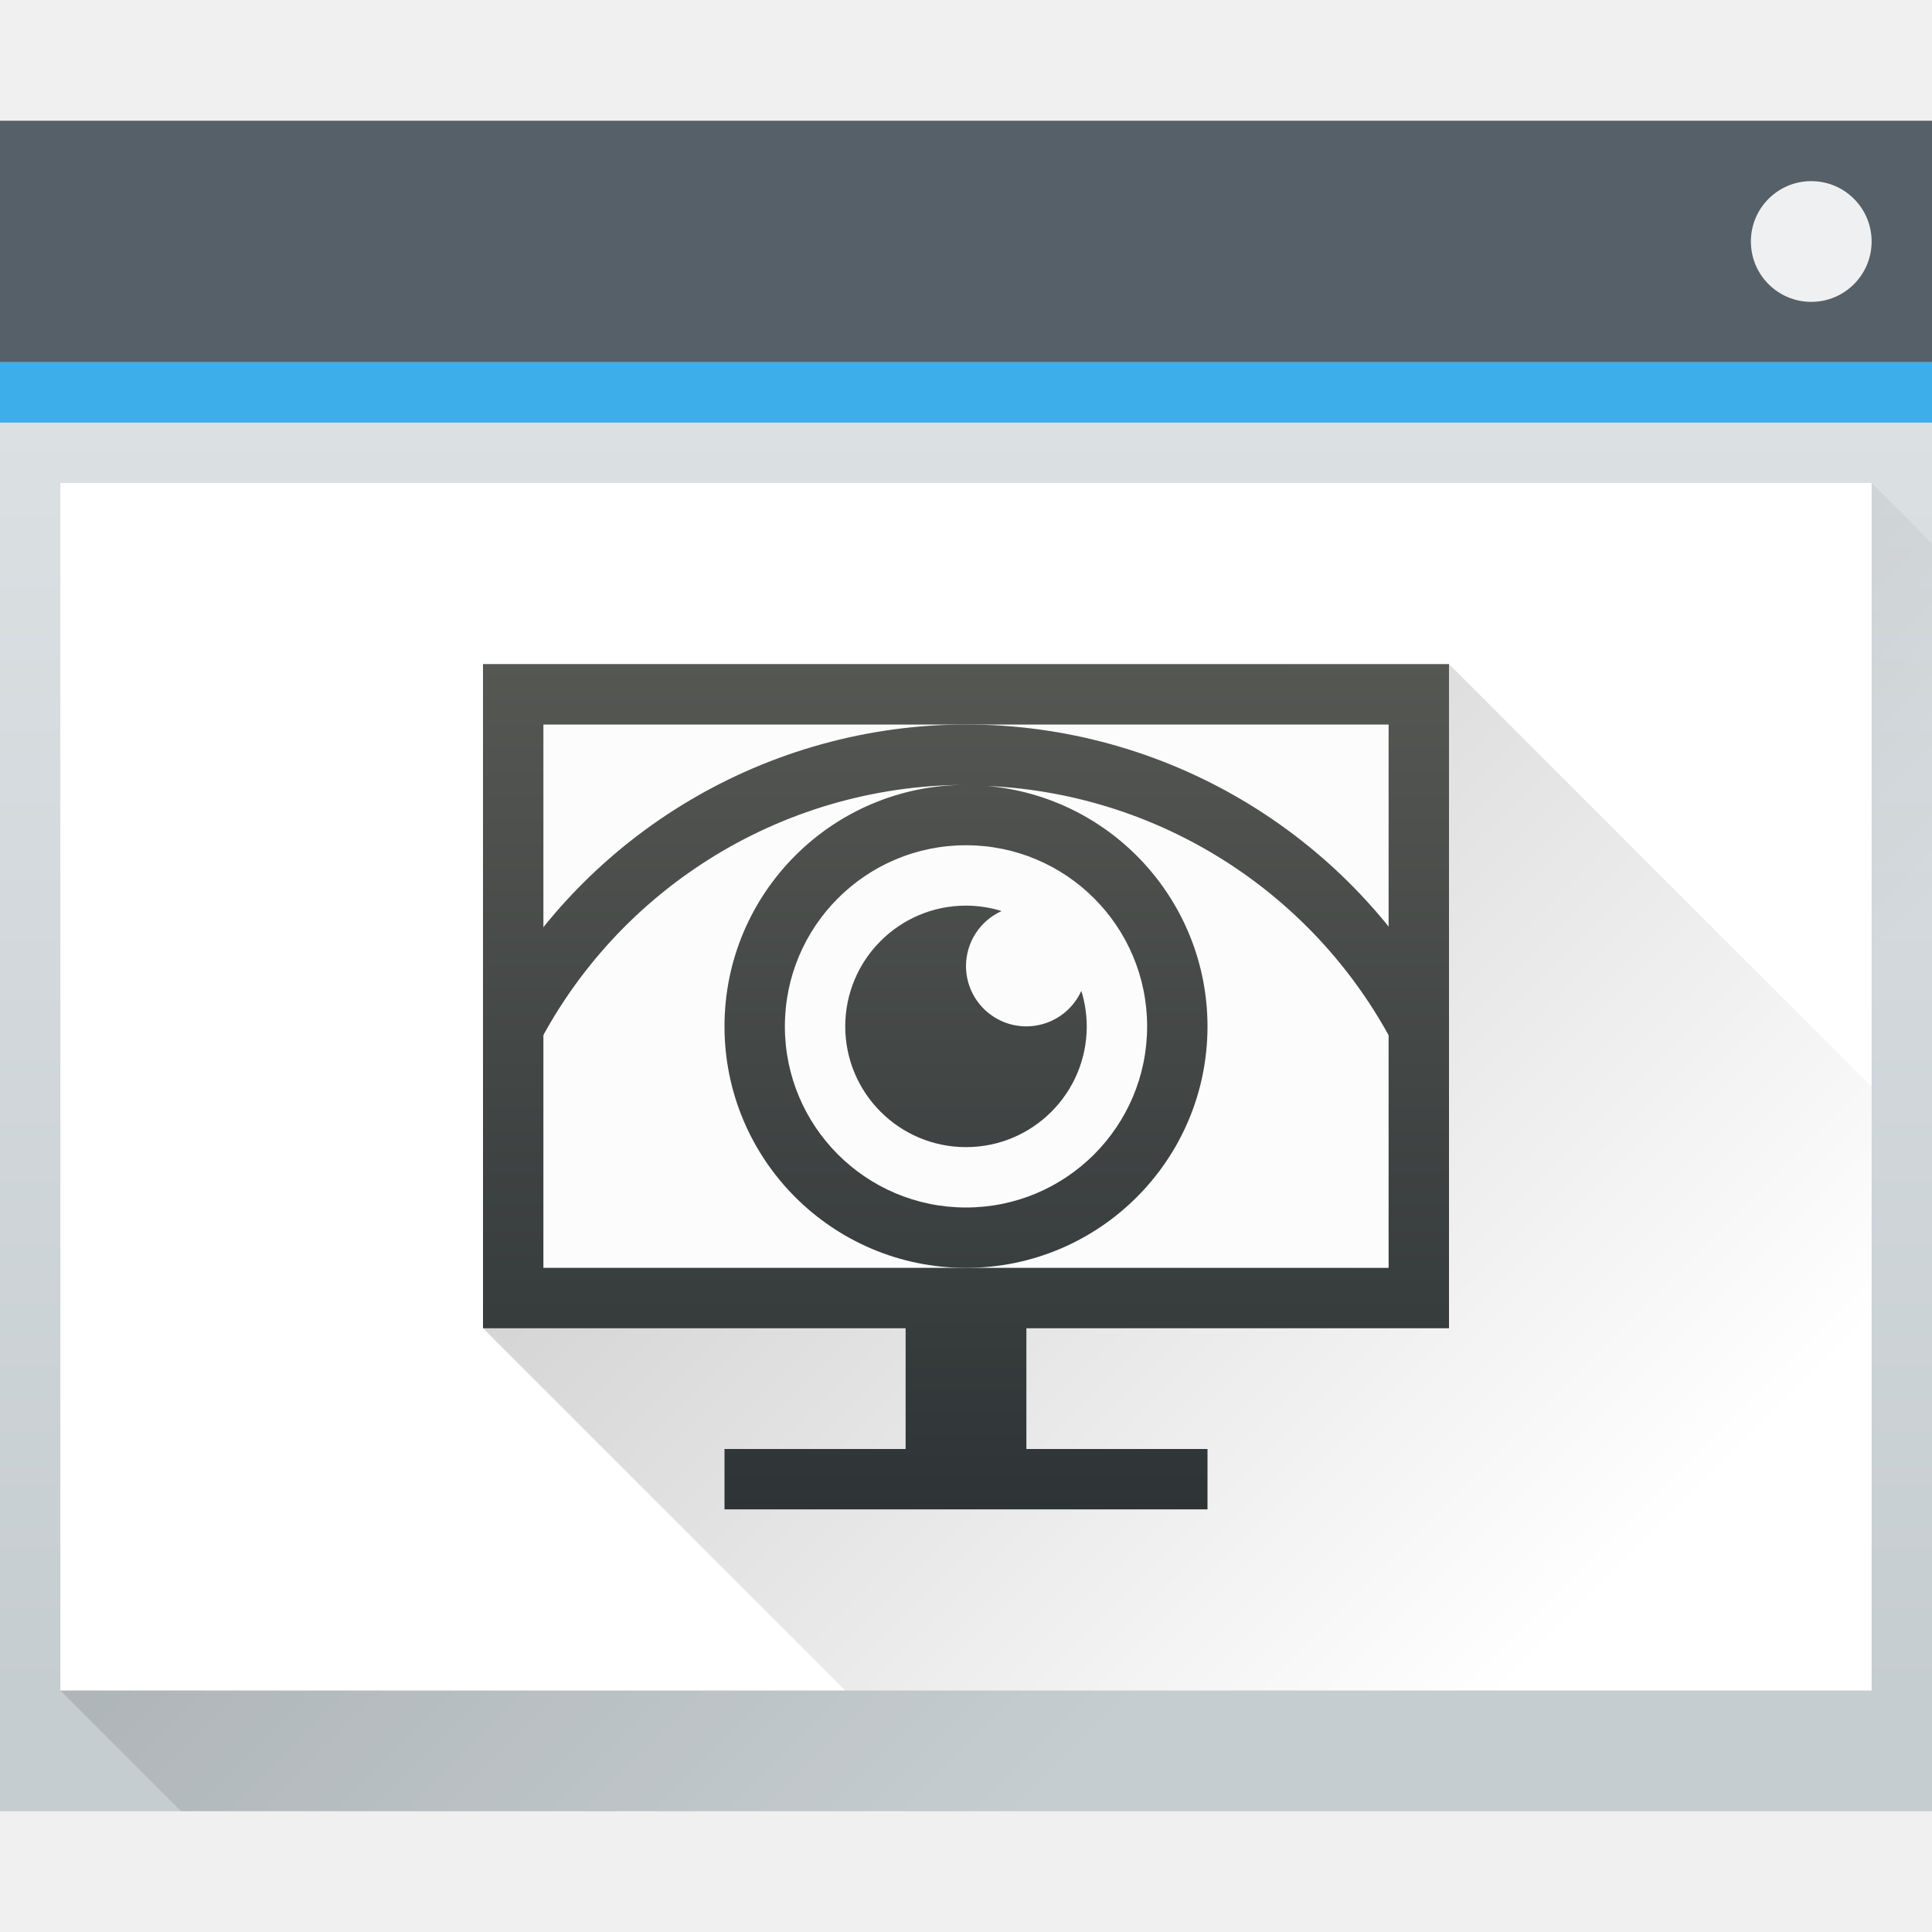
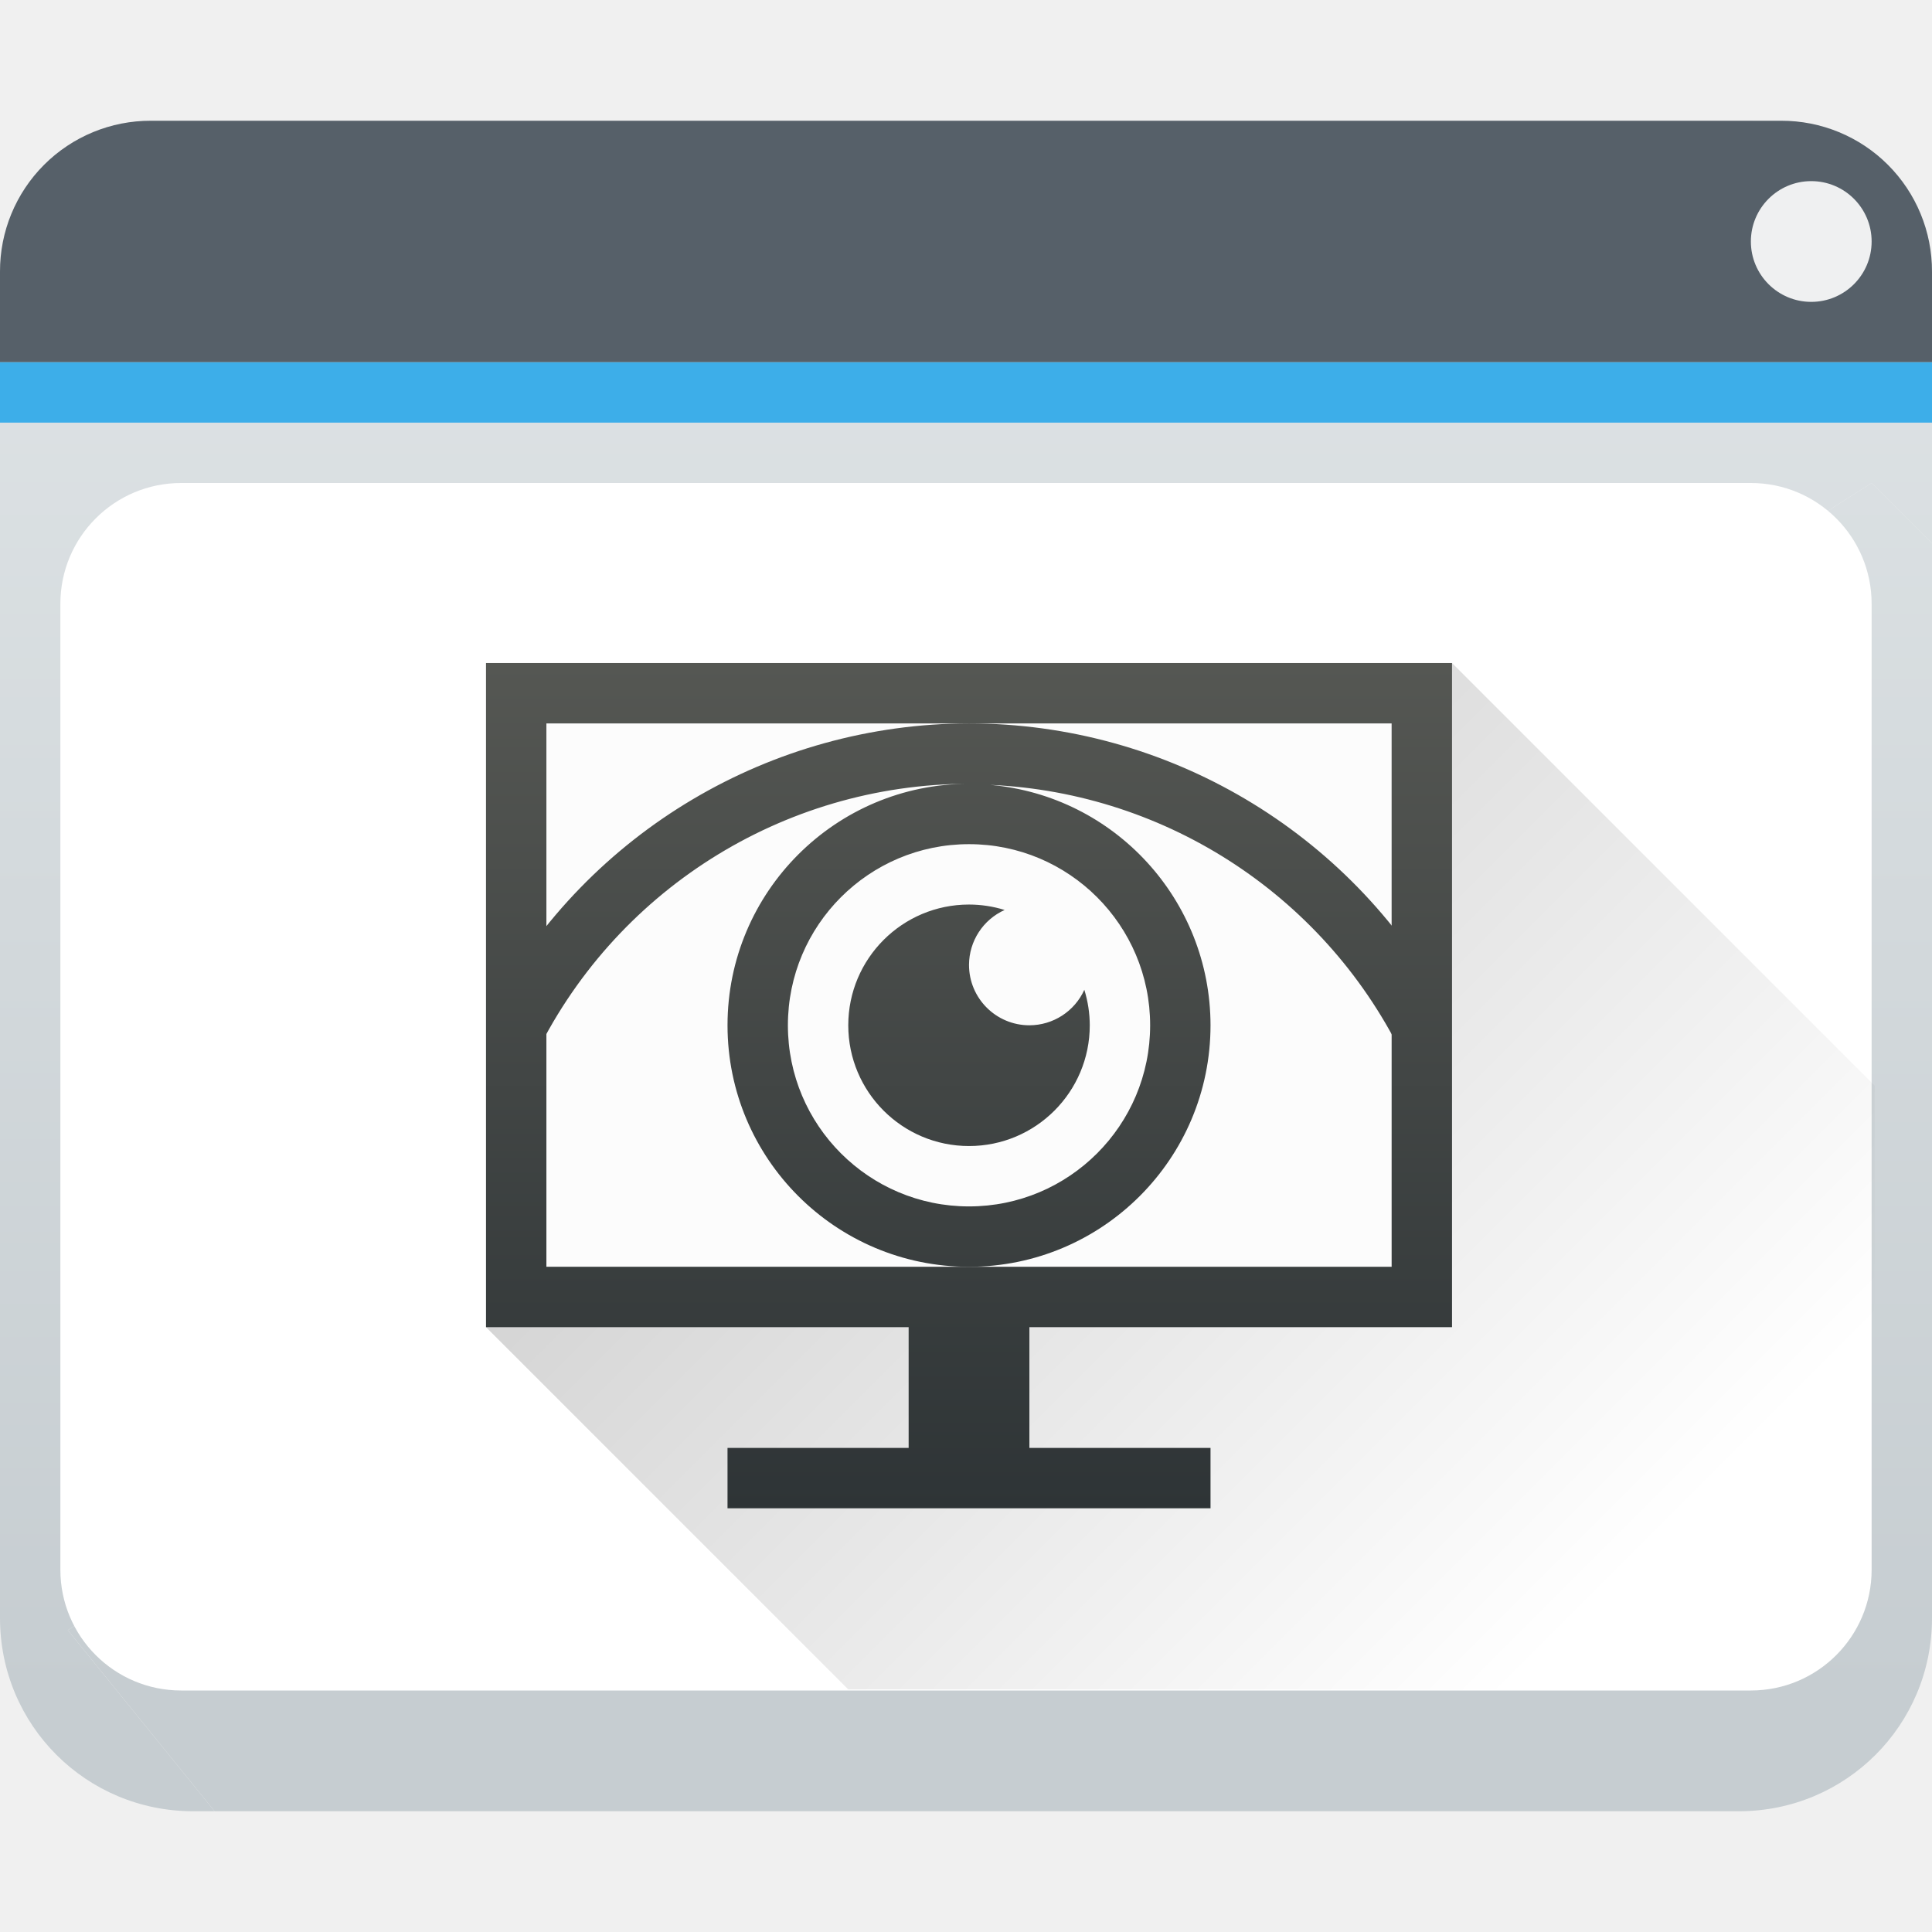
- <svg xmlns="http://www.w3.org/2000/svg" xmlns:xlink="http://www.w3.org/1999/xlink" height="32" width="32">
+ <svg xmlns="http://www.w3.org/2000/svg" xmlns:xlink="http://www.w3.org/1999/xlink" height="32" width="32" version="1.1" id="svg43">
+   <defs id="defs47">
+     <linearGradient xlink:href="#a-3" id="linearGradient848" gradientUnits="userSpaceOnUse" gradientTransform="matrix(0.66667,0,0,0.63518,-256.38,-317.28)" y1="543.8" x2="0" y2="502.66" />
+     <linearGradient id="a-3" x2="0" y1="543.8" y2="502.66" gradientTransform="matrix(0.66667,0,0,0.63518,-256.38,-317.28)" gradientUnits="userSpaceOnUse">
+       <stop stop-color="#c6cdd1" offset="0" id="stop2-6" />
+       <stop stop-color="#e0e5e7" offset="1" id="stop4-7" />
+     </linearGradient>
+     <linearGradient xlink:href="#a-3" id="linearGradient850" gradientUnits="userSpaceOnUse" gradientTransform="matrix(0.66667,0,0,0.63518,-256.38,-317.28)" y1="543.8" x2="0" y2="502.66" />
+     <linearGradient id="linearGradient870" x2="0" y1="543.8" y2="502.66" gradientTransform="matrix(0.66667,0,0,0.63518,-256.38,-317.28)" gradientUnits="userSpaceOnUse">
+       <stop stop-color="#c6cdd1" offset="0" id="stop866" />
+       <stop stop-color="#e0e5e7" offset="1" id="stop868" />
+     </linearGradient>
+     <radialGradient cx="25.641" cy="3.684" r="17.995" xlink:href="#linearGradient3052" id="radialGradient3082-3" gradientUnits="userSpaceOnUse" gradientTransform="matrix(0.5872456,-4e-7,0,0.2568886,2.29847,10.90989)" />
+     <linearGradient id="linearGradient3052">
+       <stop style="stop-color:#555753" id="stop3054" />
+       <stop offset="1" style="stop-color:#2e3436" id="stop3056" />
+     </linearGradient>
+     <linearGradient id="linearGradient4293">
+       <stop id="stop4295" />
+       <stop offset="1" style="stop-opacity:0" id="stop4297" />
+     </linearGradient>
+     <linearGradient id="linearGradient1256" gradientUnits="userSpaceOnUse" x1="11" x2="25" xlink:href="#linearGradient4293" y1="14" y2="28" />
+     <linearGradient id="linearGradient1260" gradientUnits="userSpaceOnUse" x1="8" x2="8" y1="25" y2="11">
+       <stop offset="0" stop-color="#2e3436" id="stop2-2" />
+       <stop offset="1" stop-color="#555753" id="stop4-70" />
+     </linearGradient>
+     <linearGradient xlink:href="#e" id="linearGradient1150" gradientUnits="userSpaceOnUse" x1="8" y1="25" x2="8" y2="11" />
+     <linearGradient xlink:href="#a" id="linearGradient1269" gradientUnits="userSpaceOnUse" x1="11" y1="14" x2="25" y2="28" gradientTransform="translate(0.05,-0.018)" />
+     <linearGradient xlink:href="#e" id="linearGradient1271" gradientUnits="userSpaceOnUse" x1="8" y1="25" x2="8" y2="11" />
+     <linearGradient xlink:href="#e" id="linearGradient1273" gradientUnits="userSpaceOnUse" x1="8" y1="25" x2="8" y2="11" />
+   </defs>
  <linearGradient id="e" gradientUnits="userSpaceOnUse" x1="8" x2="8" y1="25" y2="11">
-     <stop offset="0" stop-color="#2e3436" />
-     <stop offset="1" stop-color="#555753" />
+     <stop offset="0" stop-color="#2e3436" id="stop2" />
+     <stop offset="1" stop-color="#555753" id="stop4" />
  </linearGradient>
  <linearGradient id="a">
-     <stop offset="0" />
-     <stop offset="1" stop-opacity="0" />
+     <stop offset="0" id="stop7" />
+     <stop offset="1" stop-opacity="0" id="stop9" />
  </linearGradient>
  <linearGradient id="b" gradientTransform="matrix(.66667 0 0 .63518 128.19 198.519)" gradientUnits="userSpaceOnUse" x2="0" y1="543.798" y2="502.655">
-     <stop offset="0" stop-color="#c6cdd1" />
-     <stop offset="1" stop-color="#e0e5e7" />
+     <stop offset="0" stop-color="#c6cdd1" id="stop12" />
+     <stop offset="1" stop-color="#e0e5e7" id="stop14" />
  </linearGradient>
  <linearGradient id="c" gradientUnits="userSpaceOnUse" x1="391.571" x2="406.571" xlink:href="#a" y1="525.798" y2="540.798" />
  <linearGradient id="d" gradientUnits="userSpaceOnUse" x1="11" x2="25" xlink:href="#a" y1="14" y2="28" />
-   <g transform="translate(-384.571 -515.798)">
-     <path d="M384.571 517.798h32v28h-32z" fill="url(#b)" />
-     <path d="M385.571 543.798l30-20 1 1v21h-29z" fill="url(#c)" fill-rule="evenodd" opacity=".2" />
-     <path d="M384.571 517.798h32v4h-32z" fill="#566069" />
-     <path d="M384.571 521.798h32v1h-32z" fill="#3daee9" />
-     <path d="M385.571 523.798h30v20h-30z" fill="#fff" />
-     <rect fill="#eff0f1" height="2" rx="1" width="2" x="413.571" y="518.798" />
+   <g transform="translate(-384.57,-515.8)" id="g35">
+     <path d="M 32,9 31,8 1.123,27 3.555,30 H 28.8 c 1.774,0 3.2,-1.426 3.2,-3.2 z" transform="translate(384.57,515.8)" id="path19-5" style="fill:url(#linearGradient848)" />
+     <path d="M 3.2,2 A 3.192,3.192 0 0 0 0,5.2 V 26.8 C 0,28.575 1.426,30 3.2,30 H 3.555 L 1.123,27 31,8 32,9 V 5.2 C 32,3.425 30.574,2 28.8,2 Z" transform="translate(384.57,515.8)" id="path21-3" style="fill:url(#linearGradient850)" />
+     <path d="m 387.07,517.8 a 2.492,2.492 0 0 0 -2.5,2.5 v 1.5 h 32 v -1.5 a 2.492,2.492 0 0 0 -2.5,-2.5 z" id="path23-5" style="fill:#566069" />
+     <path d="m 384.57,521.8 h 32 v 1 h -32 z" id="path25-6" style="fill:#3daee9" />
+     <rect x="385.57" y="523.8" width="30" height="20" ry="2" id="rect27" style="fill:#ffffff" />
+     <rect x="413.57" y="518.8" width="2" height="2" rx="1" id="rect29-2" style="fill:#eff0f1" />
  </g>
-   <path d="M8 11h16l7 7v10H14l-6-6z" fill="url(#d)" opacity=".2" />
-   <path d="M9 12h14v9H9z" fill="#fcfcfc" />
-   <g fill="url(#e)">
-     <path d="M16 12a9 9 0 0 0-7.877 4.668c.129.364.357.677.656.908A8 8 0 0 1 16 13a4 4 0 0 0-4 4 4 4 0 0 0 4 4 4 4 0 0 0 4-4 4 4 0 0 0-3.65-3.982 8 8 0 0 1 6.87 4.558c.302-.234.533-.55.66-.918A9 9 0 0 0 16 12zm0 2a3 3 0 0 1 3 3 3 3 0 0 1-3 3 3 3 0 0 1-3-3 3 3 0 0 1 3-3zm0 1a2 2 0 0 0-2 2 2 2 0 0 0 2 2 2 2 0 0 0 2-2 2 2 0 0 0-.09-.588A1 1 0 0 1 17 17a1 1 0 0 1-1-1 1 1 0 0 1 .59-.91A2 2 0 0 0 16 15z" />
-     <path d="M8 11v11h7v2h-3v1h8v-1h-3v-2h7V11H9zm1 1h14v9H9z" />
+   <path d="m 8.05,10.982 h 16 l 7,7 v 10 h -17 l -6,-6 z" fill="url(#d)" opacity="0.2" id="path33-9" style="fill:url(#linearGradient1269)" />
+   <path d="m 9.05,11.982 h 14 v 9 h -14 z" fill="#fcfcfc" id="path35-3" />
+   <g fill="url(#e)" id="g41-6" style="fill:url(#linearGradient1150)" transform="translate(0.05,-0.018)">
+     <path d="m 16,12 a 9,9 0 0 0 -7.877,4.668 c 0.129,0.364 0.357,0.677 0.656,0.908 A 8,8 0 0 1 16,13 a 4,4 0 0 0 -4,4 4,4 0 0 0 4,4 4,4 0 0 0 4,-4 4,4 0 0 0 -3.65,-3.982 8,8 0 0 1 6.87,4.558 c 0.302,-0.234 0.533,-0.55 0.66,-0.918 A 9,9 0 0 0 16,12 Z m 0,2 a 3,3 0 0 1 3,3 3,3 0 0 1 -3,3 3,3 0 0 1 -3,-3 3,3 0 0 1 3,-3 z m 0,1 a 2,2 0 0 0 -2,2 2,2 0 0 0 2,2 2,2 0 0 0 2,-2 A 2,2 0 0 0 17.91,16.412 1,1 0 0 1 17,17 1,1 0 0 1 16,16 1,1 0 0 1 16.59,15.09 2,2 0 0 0 16,15 Z" id="path37-0" style="fill:url(#linearGradient1271)" />
+     <path d="m 8,11 v 11 h 7 v 2 h -3 v 1 h 8 v -1 h -3 v -2 h 7 V 11 H 9 Z m 1,1 h 14 v 9 H 9 Z" id="path39-6" style="fill:url(#linearGradient1273)" />
  </g>
</svg>
